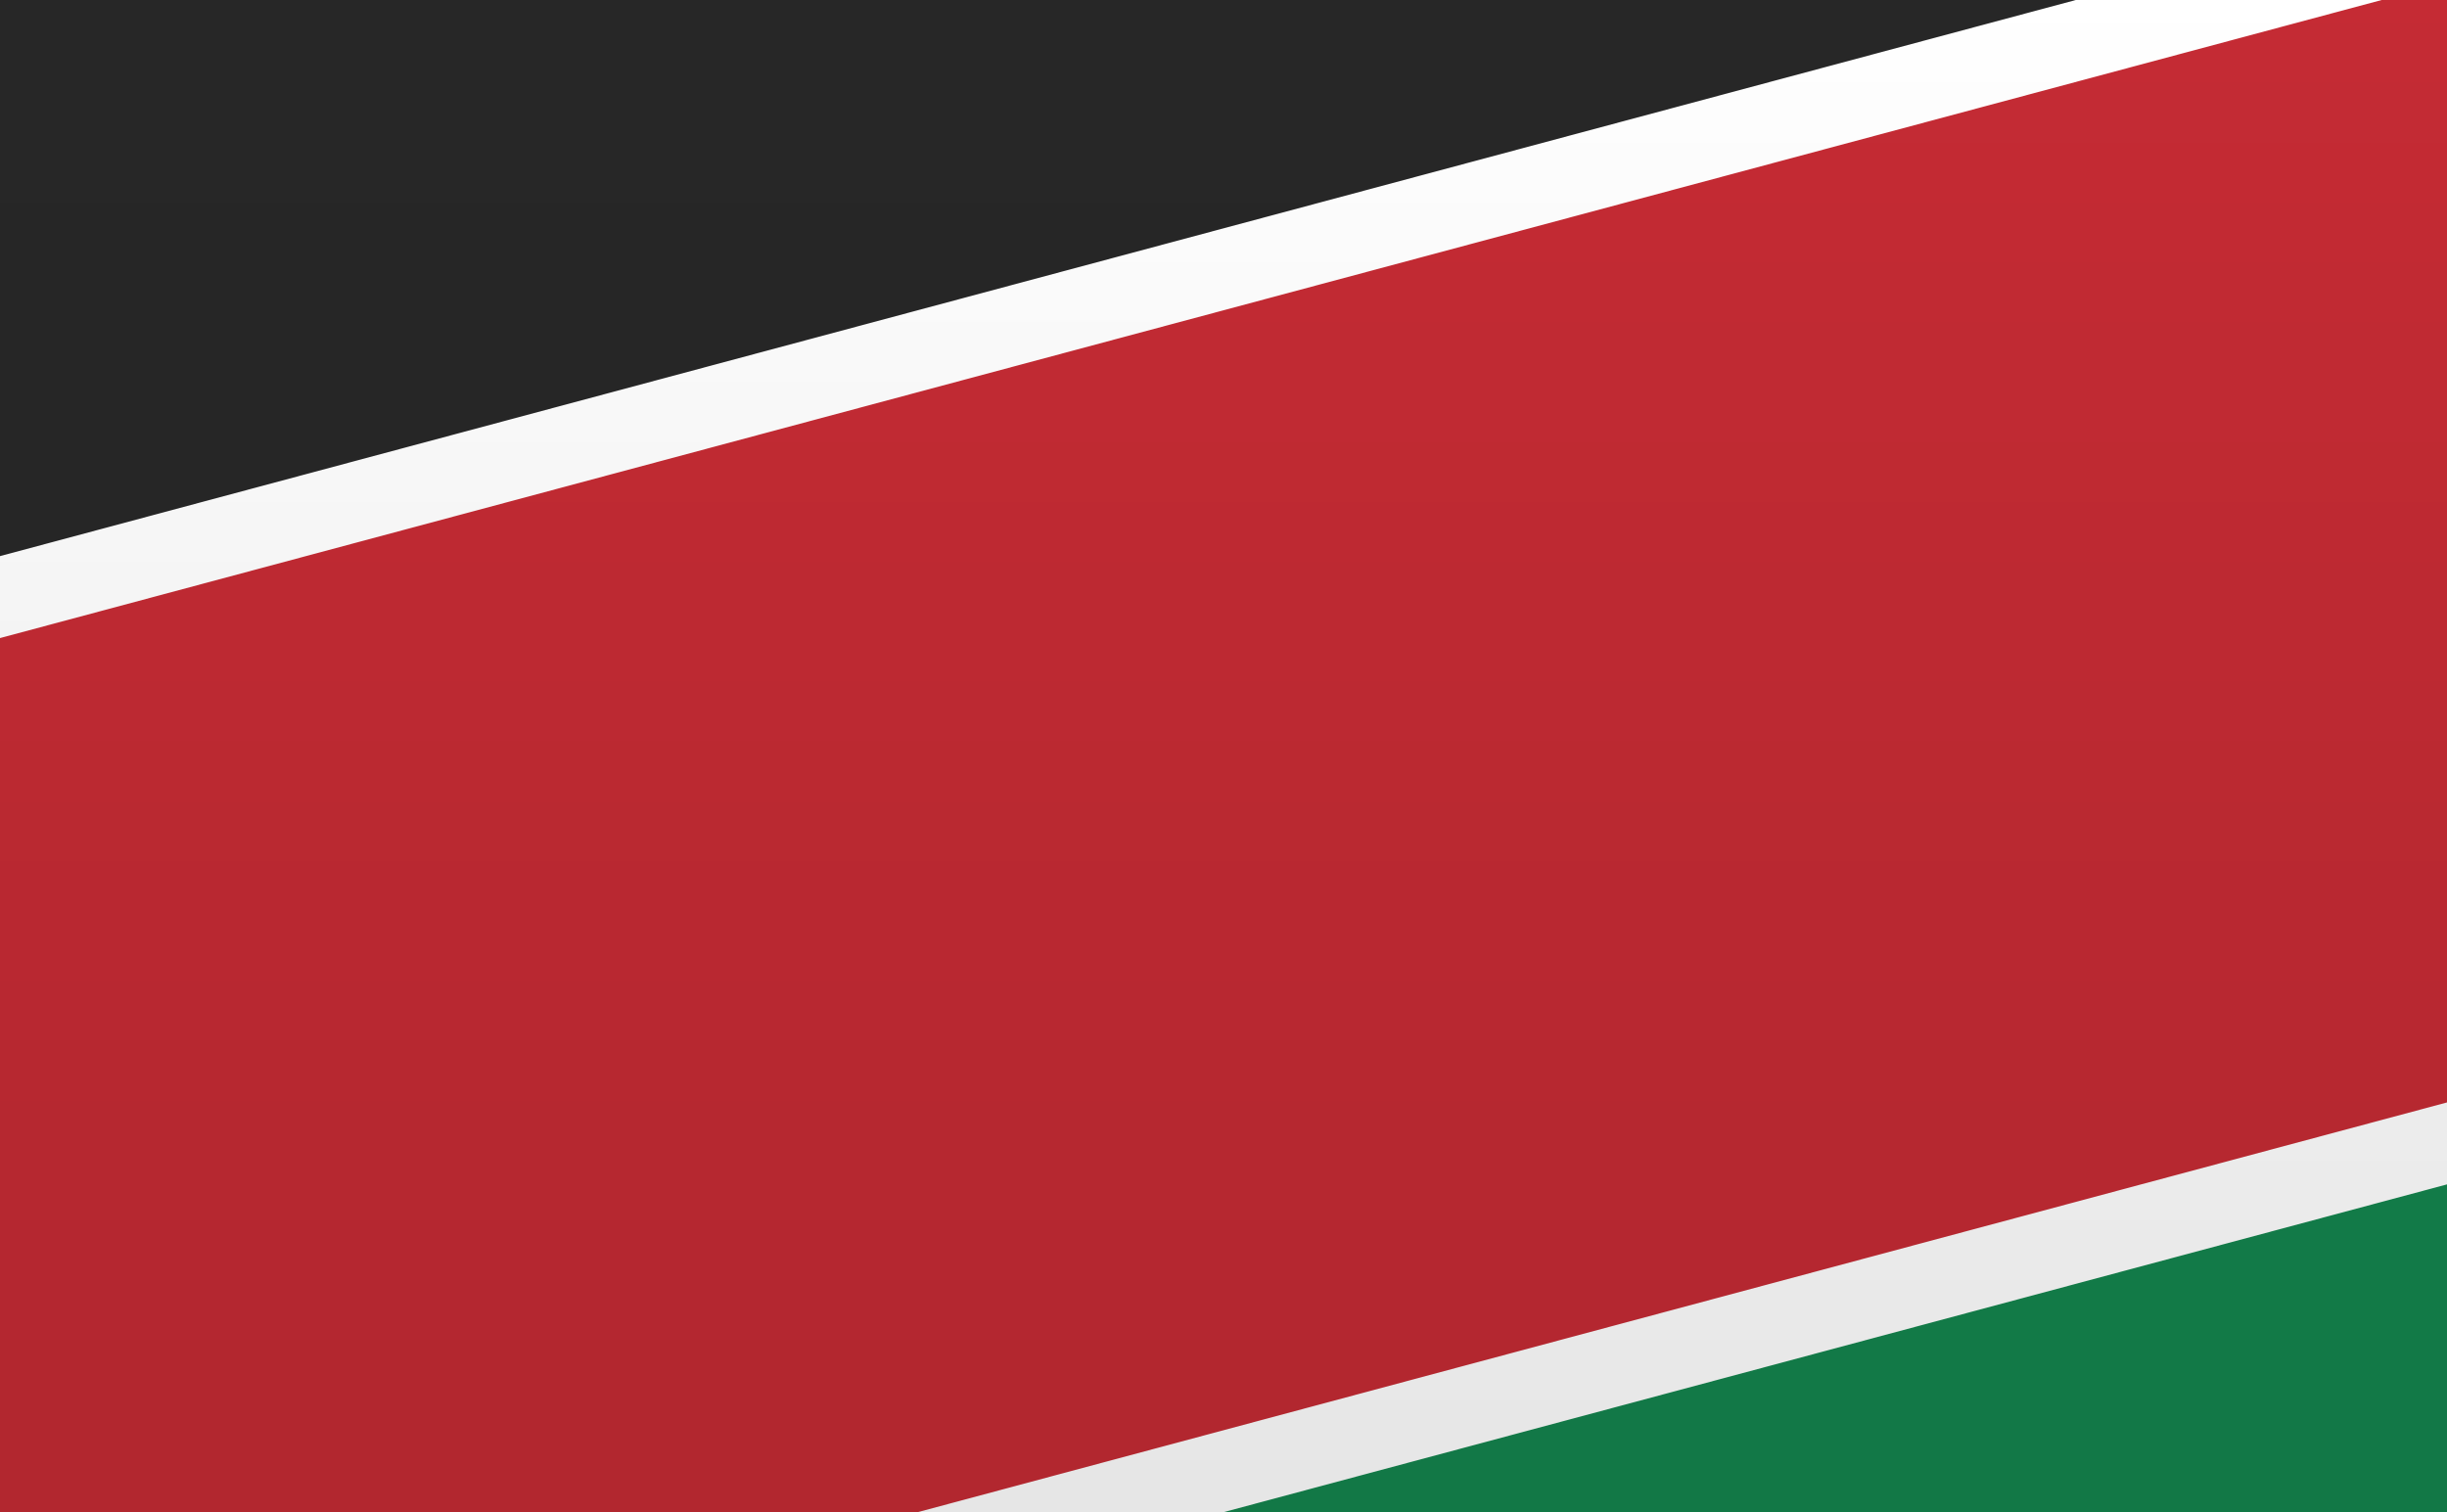
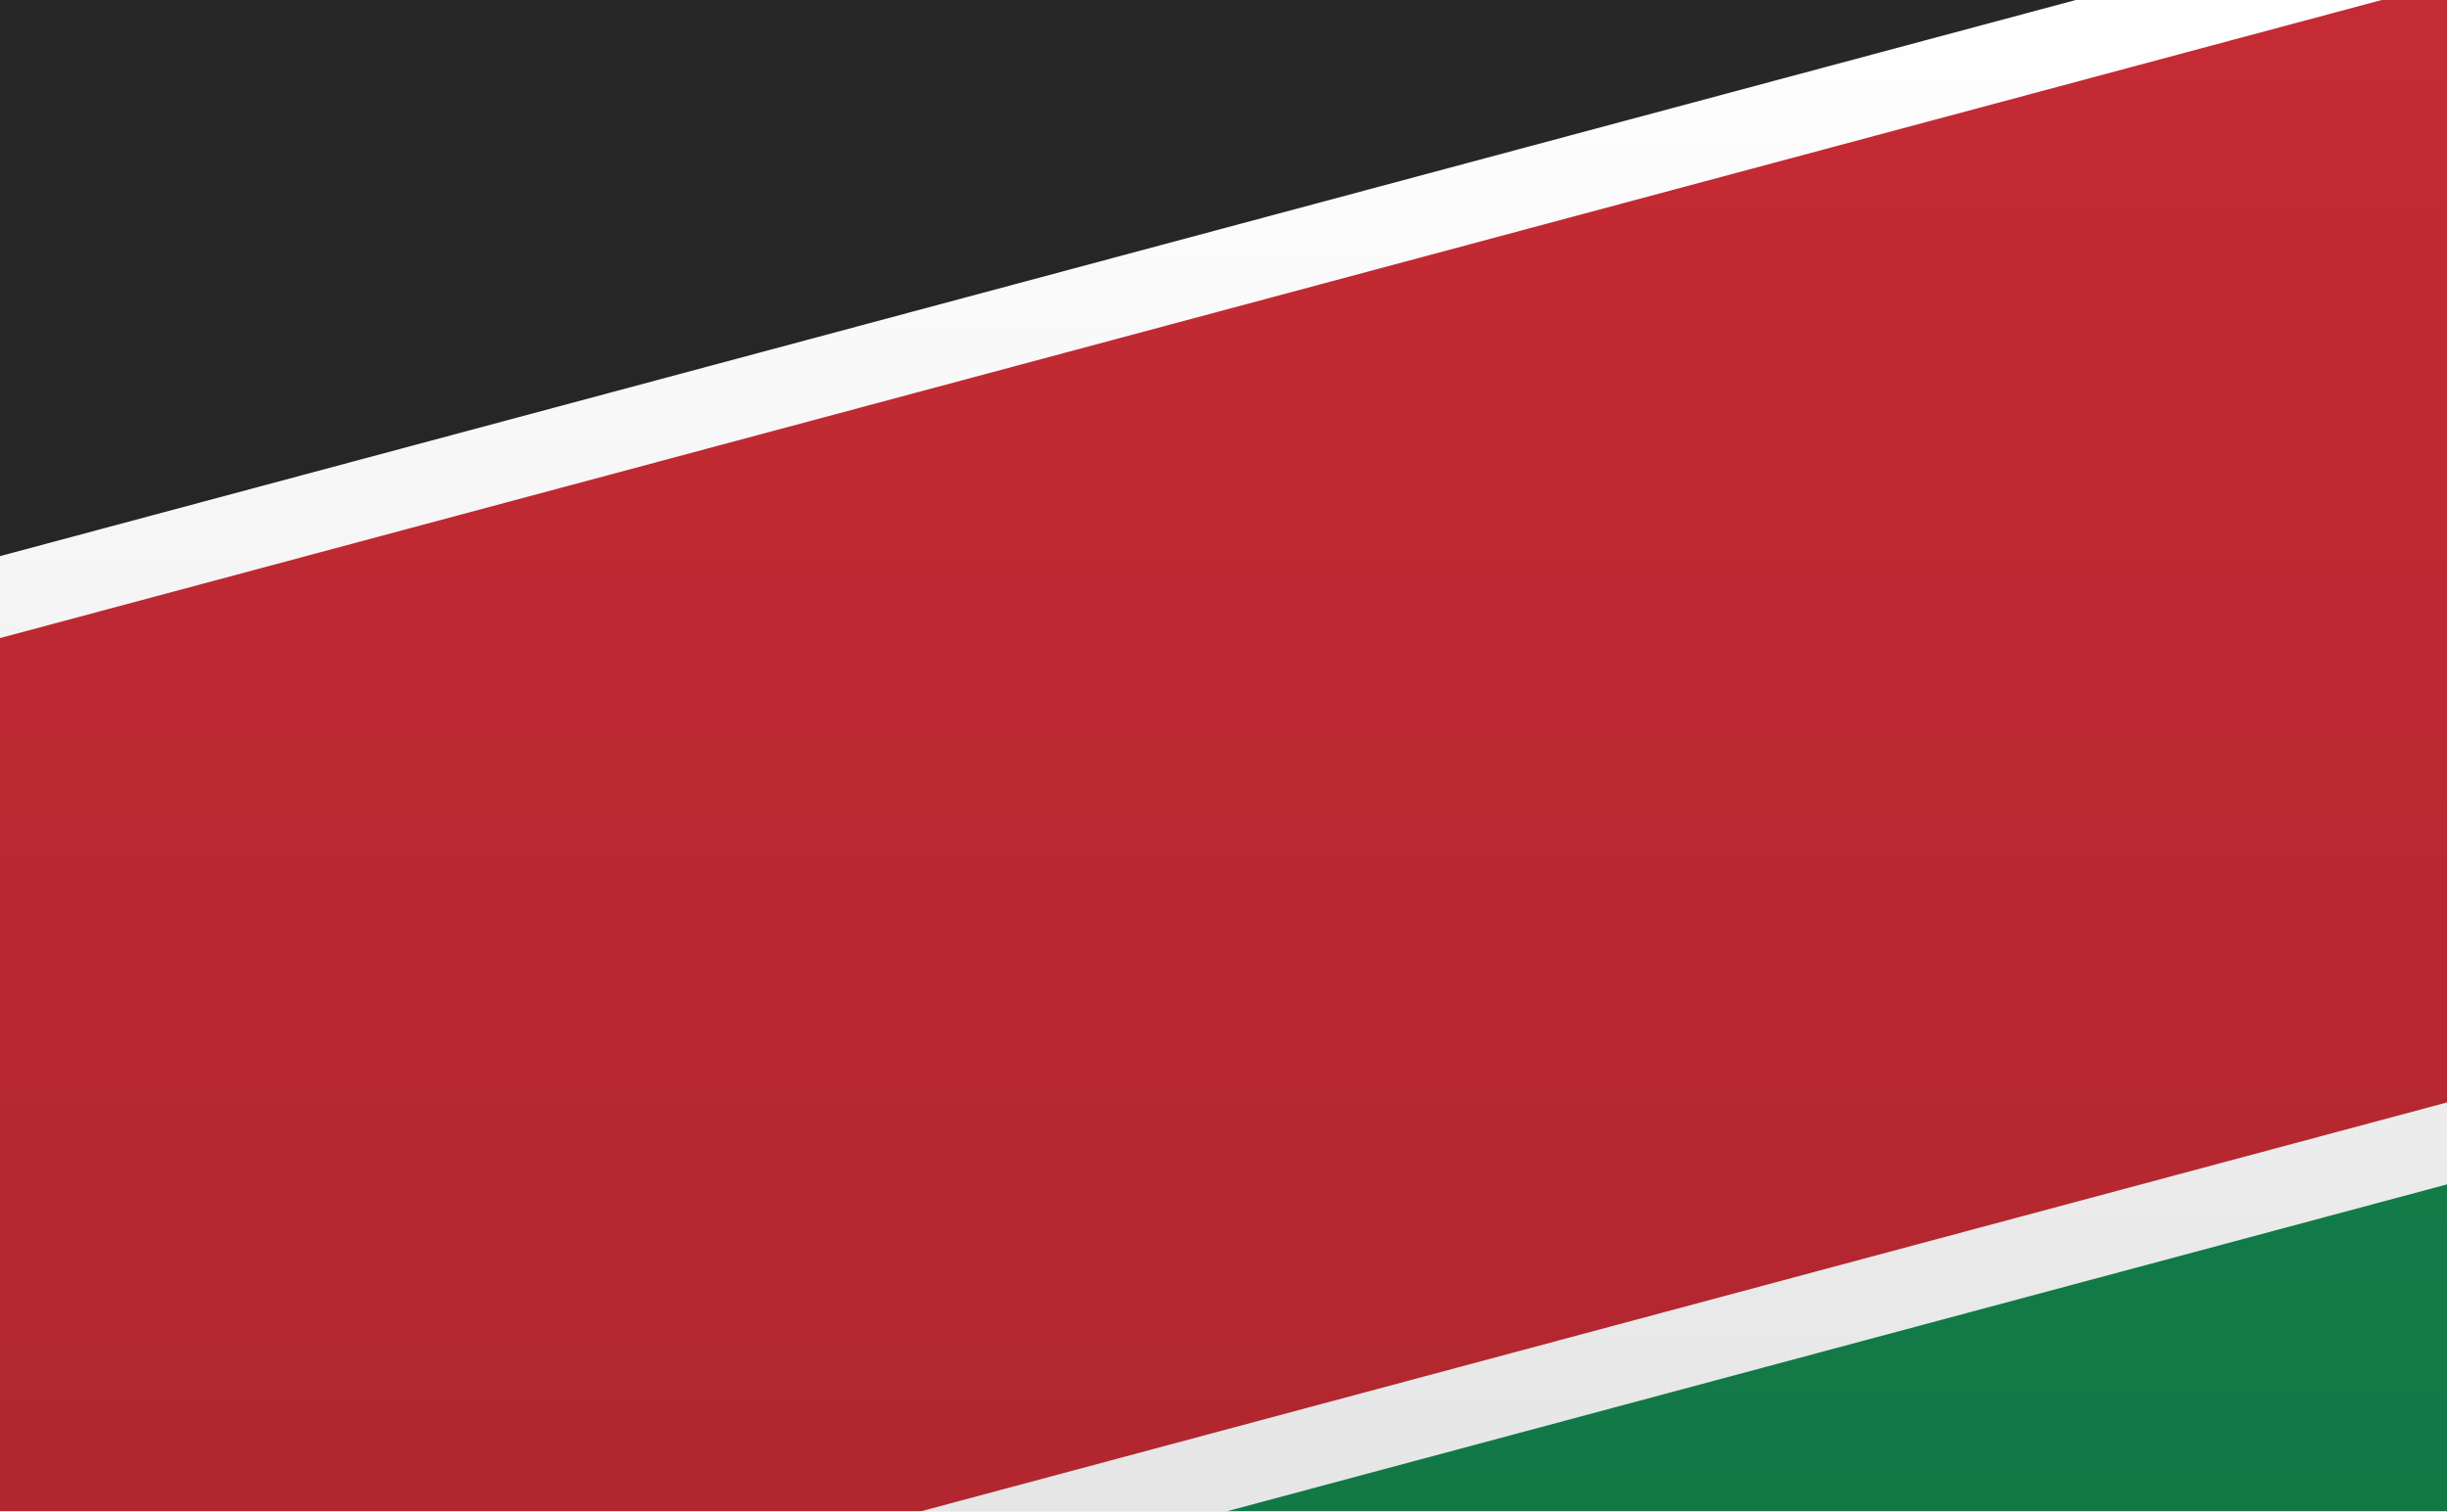
<svg xmlns="http://www.w3.org/2000/svg" xmlns:xlink="http://www.w3.org/1999/xlink" width="340" height="210" viewBox="0 0 340 210">
  <defs>
    <linearGradient x1="50%" y1="0%" x2="50%" y2="100%" id="b">
      <stop stop-opacity="0" offset="0%" />
      <stop stop-opacity=".1" offset="100%" />
    </linearGradient>
-     <path id="a" d="M0 0h340v210.203H0z" />
+     <path id="a" d="M0 0h340v210H0z" />
  </defs>
  <g fill="none" fill-rule="evenodd">
    <mask id="c" fill="#fff">
      <use xlink:href="#a" />
    </mask>
    <use fill="#FFF" xlink:href="#a" />
    <use fill="url(#b)" xlink:href="#a" />
    <g style="mix-blend-mode:multiply" mask="url(#c)">
      <path fill="#272727" d="M335.081-246.992l60.132 224.416-474.161 127.051-60.132-224.416z" />
      <path fill="#14854E" d="M436.797 132.617l41.497 154.87L4.133 414.536l-41.498-154.87z" />
      <path stroke="#FFF" stroke-width="11" fill="#C52B34" d="M395.127-22.898l41.756 155.836L-37.278 259.99l-41.756-155.835z" />
    </g>
  </g>
</svg>
